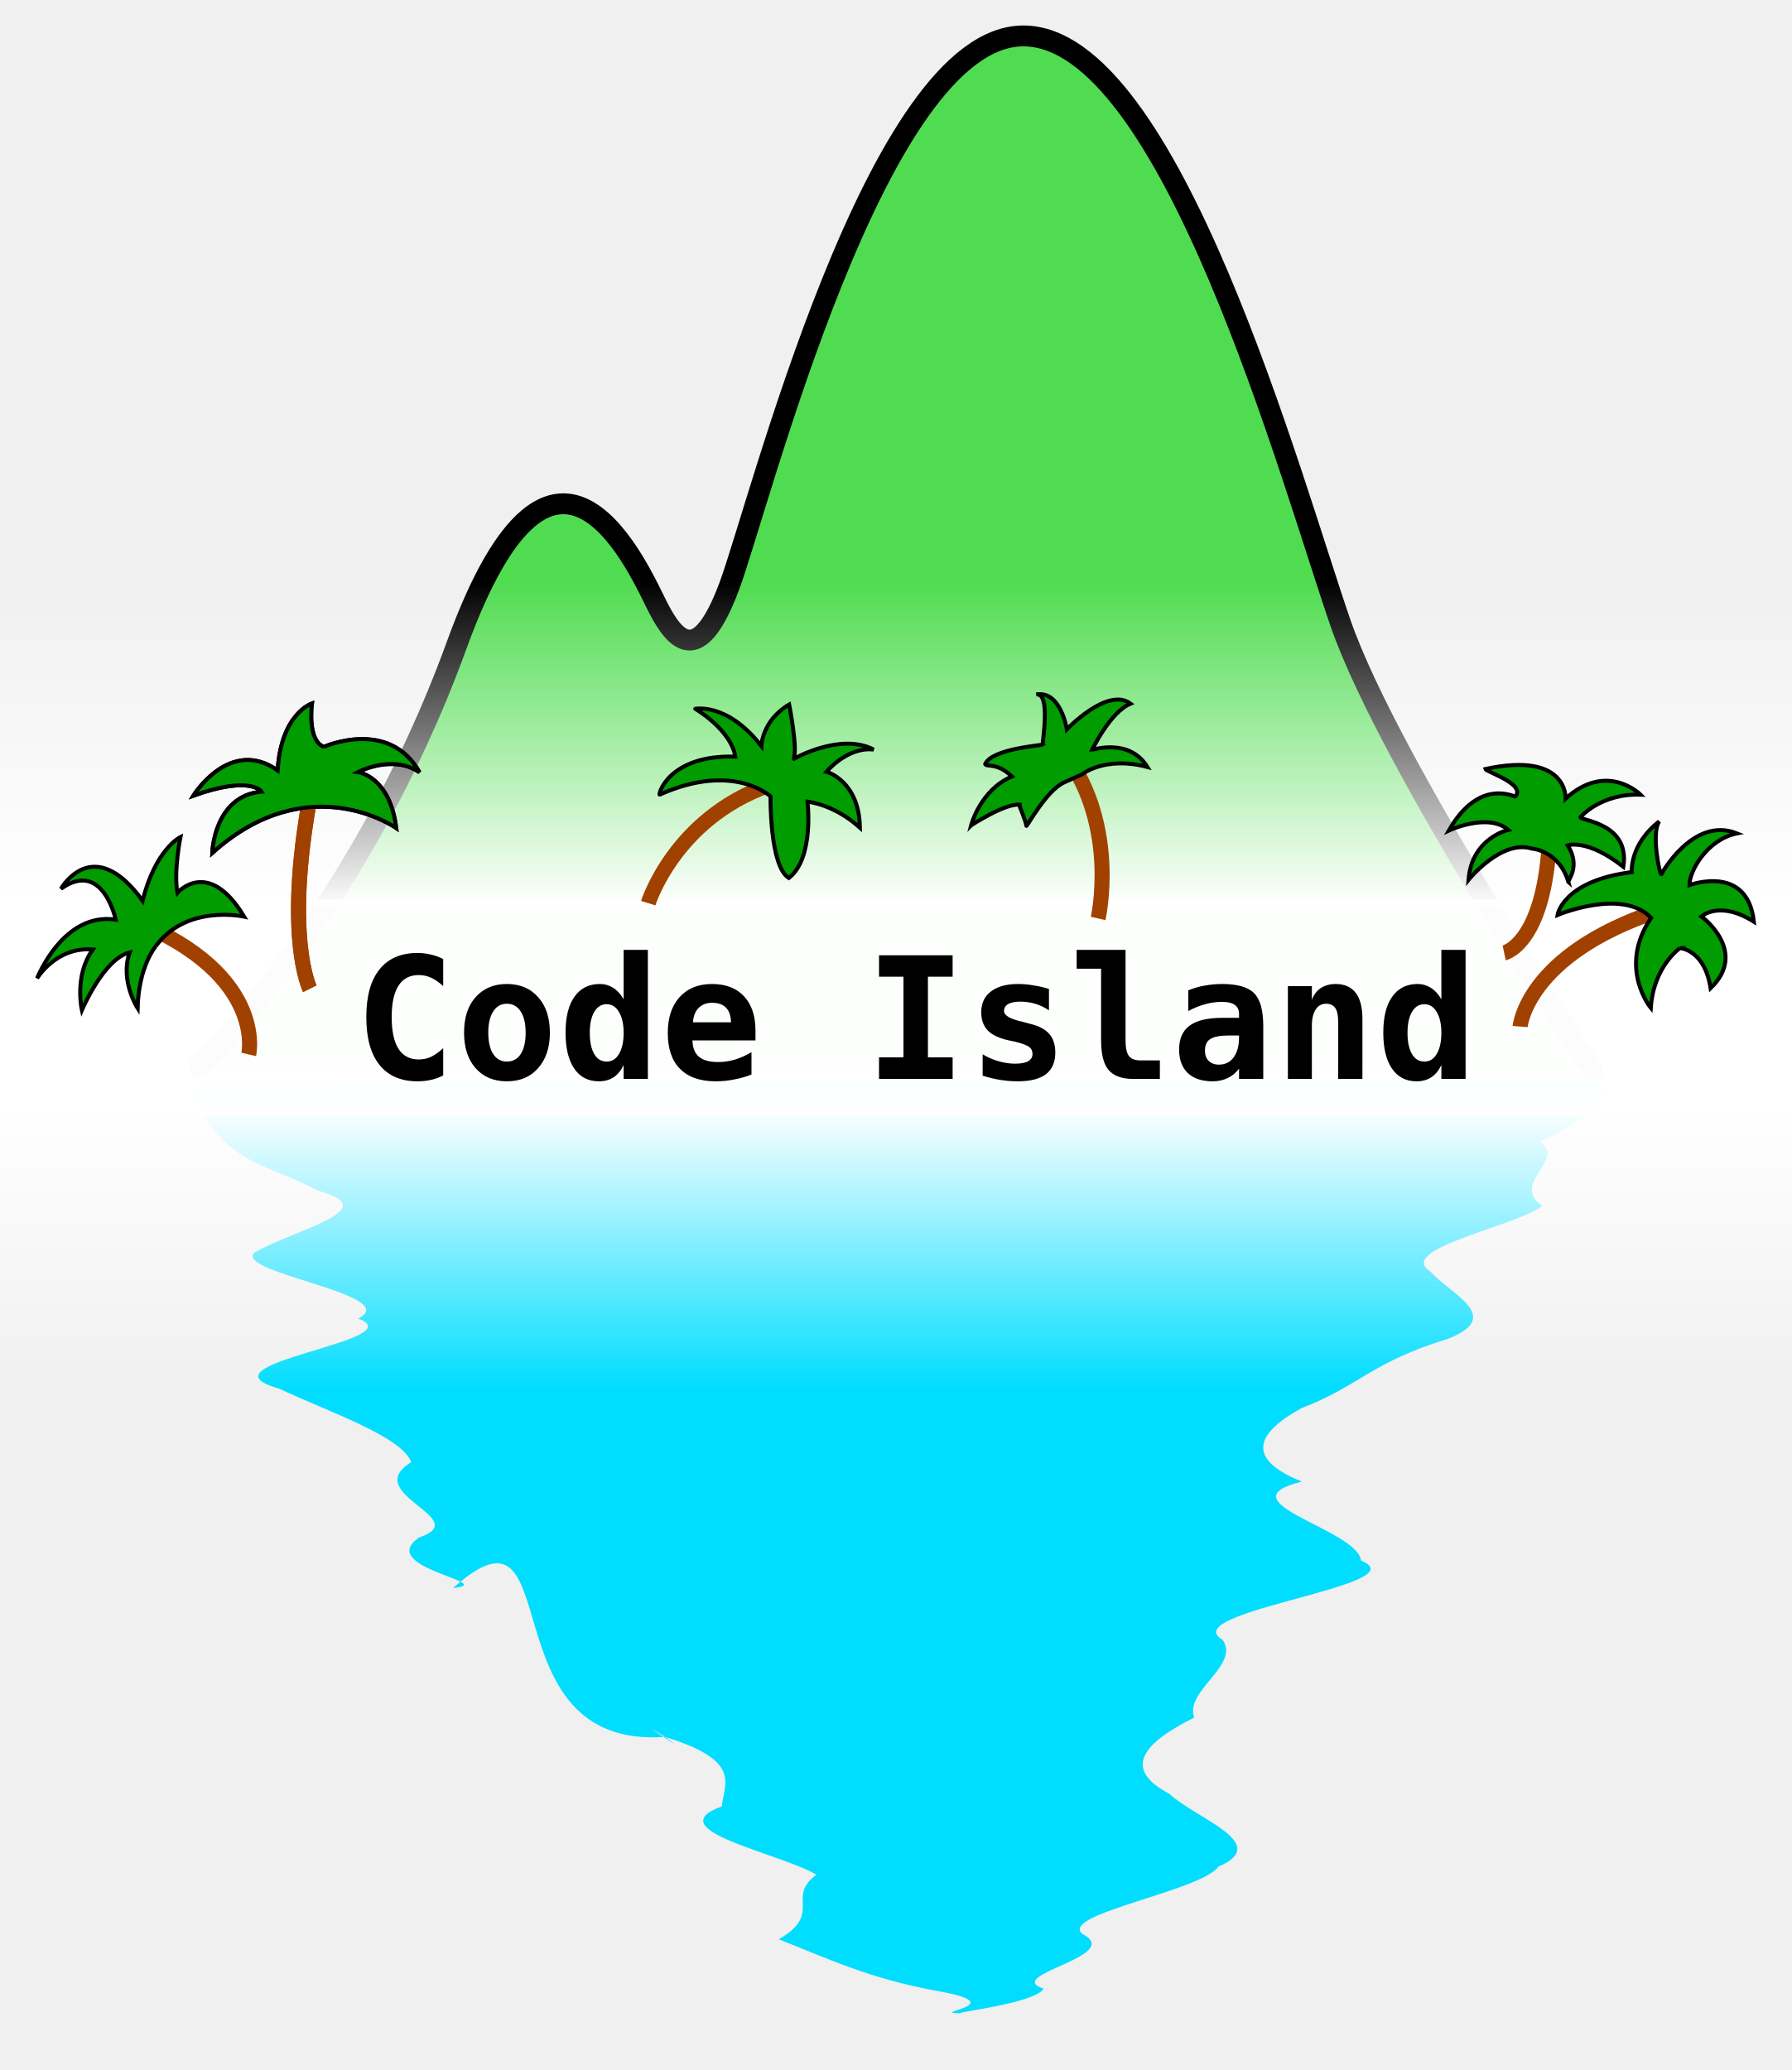
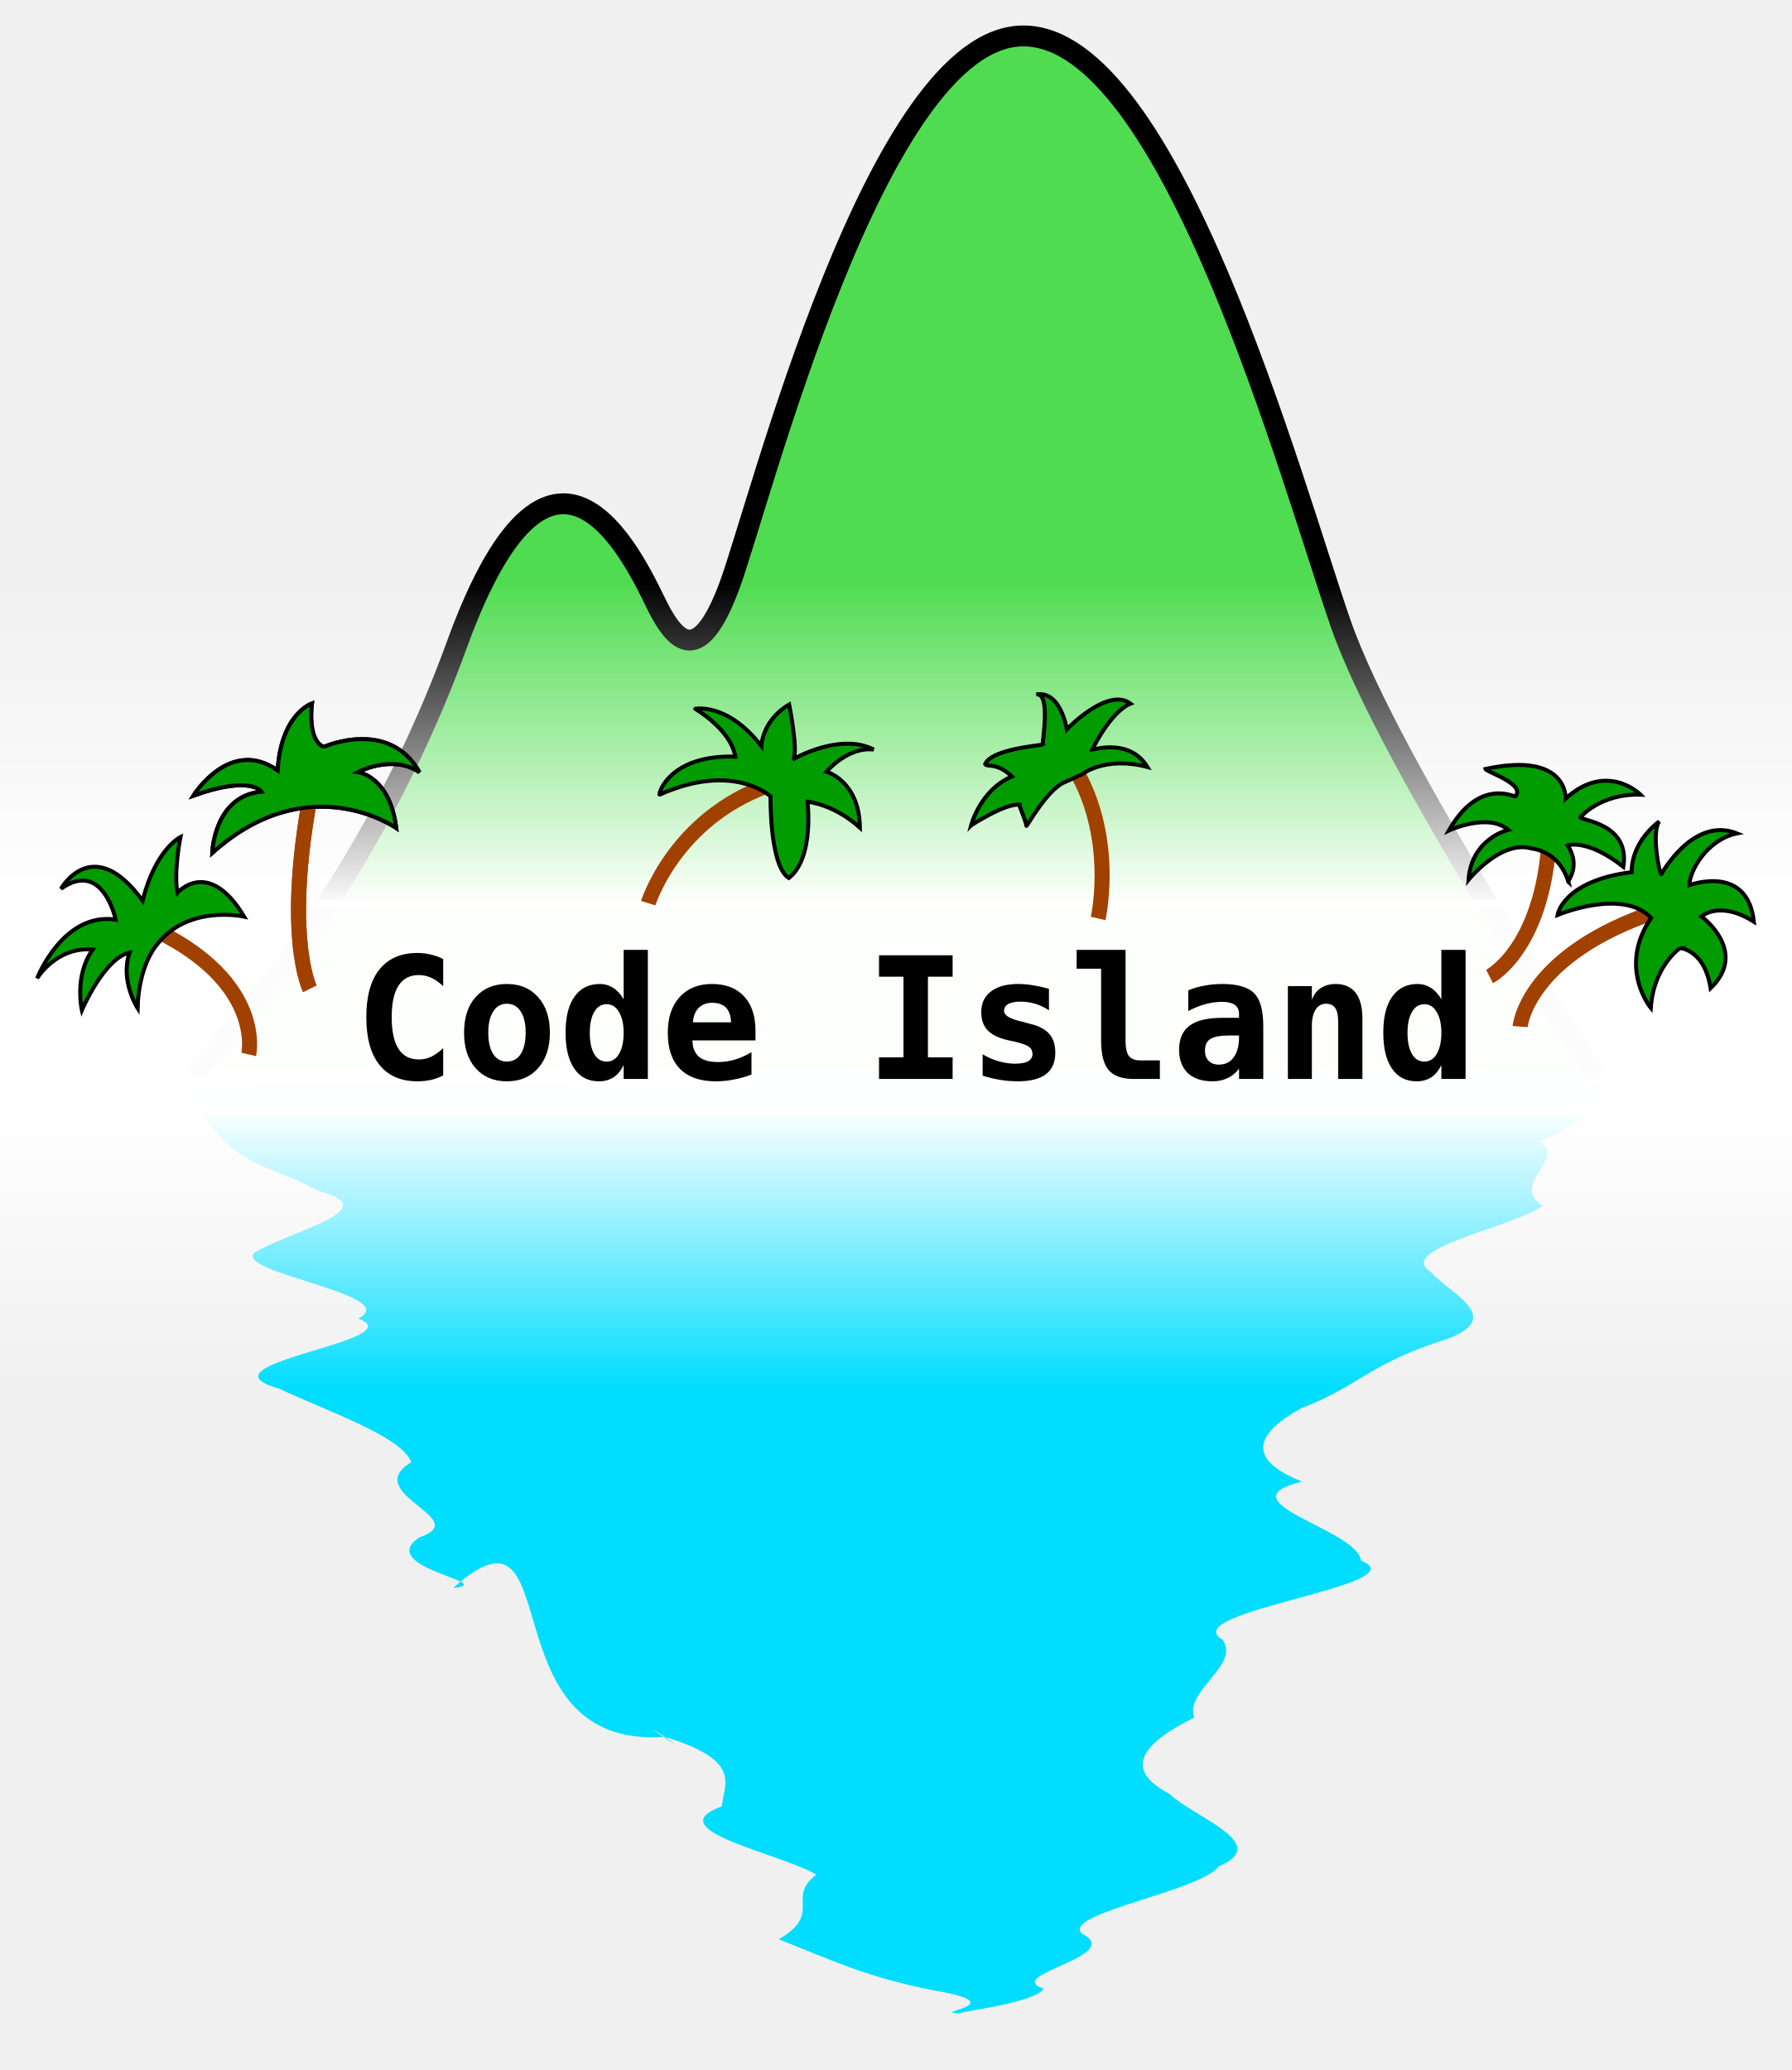
<svg xmlns="http://www.w3.org/2000/svg" xmlns:xlink="http://www.w3.org/1999/xlink" id="svg3722" version="1.1" viewBox="0 0 119.062 137.583" height="520" width="100%" style="enable-background:new">
  <defs id="defs3716">
    <linearGradient id="linearGradient4980">
      <stop style="stop-color:#ffffff;stop-opacity:1;" offset="0" id="stop4976" />
      <stop style="stop-color:#ffffff;stop-opacity:0;" offset="1" id="stop4978" />
    </linearGradient>
    <linearGradient id="linearGradient4829">
      <stop style="stop-color:#ffffff;stop-opacity:1" offset="0" id="stop4821" />
      <stop style="stop-color:#ffffff;stop-opacity:0" offset="1" id="stop4827" />
    </linearGradient>
    <linearGradient id="linearGradient4695">
      <stop id="stop4689" offset="0" style="stop-color:#ffffff;stop-opacity:1" />
      <stop style="stop-color:#ffffff;stop-opacity:0.959" offset="0.25" id="stop4691" />
      <stop id="stop4697" offset="0.405" style="stop-color:#ffffff;stop-opacity:0.19" />
      <stop id="stop4693" offset="1" style="stop-color:#ffffff;stop-opacity:0" />
    </linearGradient>
    <linearGradient id="linearGradient4683">
      <stop style="stop-color:#ffffff;stop-opacity:1" offset="0" id="stop4679" />
      <stop id="stop4685" offset="0.15" style="stop-color:#ffffff;stop-opacity:0.959" />
      <stop style="stop-color:#ffffff;stop-opacity:0" offset="1" id="stop4681" />
    </linearGradient>
    <linearGradient id="linearGradient1589">
      <stop id="stop1585" offset="0" style="stop-color:#ffffff;stop-opacity:1" />
      <stop id="stop1587" offset="1" style="stop-color:#ffffff;stop-opacity:0" />
    </linearGradient>
    <linearGradient id="linearGradient911-7">
      <stop style="stop-color:#00ddff;stop-opacity:1" offset="0" id="stop907" />
      <stop style="stop-color:#00ddff;stop-opacity:0" offset="1" id="stop909" />
    </linearGradient>
    <linearGradient id="linearGradient966">
      <stop id="stop962" offset="0" style="stop-color:#009cff;stop-opacity:1" />
      <stop id="stop964" offset="1" style="stop-color:#009cff;stop-opacity:0" />
    </linearGradient>
    <linearGradient xlink:href="#linearGradient966" id="linearGradient960" x1="105.332" y1="167.657" x2="105.051" y2="115.799" gradientUnits="userSpaceOnUse" />
    <linearGradient xlink:href="#linearGradient966" id="linearGradient986" gradientUnits="userSpaceOnUse" x1="104.963" y1="31.079" x2="105.477" y2="78.038" gradientTransform="matrix(1.366772,0,0,-1,-39.72688,196.1525)" />
    <linearGradient xlink:href="#linearGradient966" id="linearGradient1799" gradientUnits="userSpaceOnUse" gradientTransform="matrix(1.640726,0,0,-1.393421,-68.16271,217.8736)" x1="108.265" y1="31" x2="108.265" y2="77.233" />
    <linearGradient xlink:href="#linearGradient911-7" id="linearGradient913" gradientUnits="userSpaceOnUse" gradientTransform="matrix(1.503783,0,0,-1.283856,-53.55037,195.9426)" x1="106.339" y1="31.412" x2="106.339" y2="78.101" />
    <linearGradient xlink:href="#linearGradient1589" id="linearGradient1577" gradientUnits="userSpaceOnUse" x1="107.258" y1="91.838" x2="107.258" y2="107.553" gradientTransform="translate(0,-185.0388)" />
    <linearGradient xlink:href="#linearGradient1589" id="linearGradient1573" x1="106.883" y1="106.805" x2="107.07" y2="91.65" gradientUnits="userSpaceOnUse" gradientTransform="translate(6.024639,-189.1393)" />
    <linearGradient xlink:href="#linearGradient1589" id="linearGradient1695" gradientUnits="userSpaceOnUse" gradientTransform="matrix(1.048428,0,0,4.701912,-48.70342,-563.6266)" x1="106.883" y1="105.53" x2="106.883" y2="103.842" />
    <linearGradient xlink:href="#linearGradient4683" id="linearGradient1726" gradientUnits="userSpaceOnUse" gradientTransform="matrix(1.048429,0,0,4.604902,-48.70342,-425.1219)" x1="106.883" y1="106.389" x2="106.883" y2="94.898" />
    <linearGradient xlink:href="#linearGradient4695" id="linearGradient4687" gradientUnits="userSpaceOnUse" gradientTransform="matrix(1.048429,0,0,4.604902,-48.70342,-425.1219)" x1="106.883" y1="106.389" x2="106.883" y2="94.898" />
    <linearGradient xlink:href="#linearGradient4829" id="linearGradient4833" x1="62.177" y1="52.882" x2="62.177" y2="37.007" gradientUnits="userSpaceOnUse" />
    <radialGradient xlink:href="#linearGradient4829" id="radialGradient4972" cx="59.531" cy="52.282" fx="59.531" fy="52.282" r="59.531" gradientTransform="matrix(1.413333,6.4270074e-8,-3.5065601e-8,0.7711113,-22.62187,12.16888)" gradientUnits="userSpaceOnUse" />
    <radialGradient xlink:href="#linearGradient4980" id="radialGradient4984" cx="59.531" cy="84.027" fx="59.531" fy="84.027" r="51.594" gradientTransform="matrix(1.985897,1.6038333e-7,-4.2761978e-8,0.529487,-57.23649,22.21434)" gradientUnits="userSpaceOnUse" />
    <linearGradient xlink:href="#linearGradient4980" id="linearGradient5545" x1="34.018" y1="140.518" x2="178.405" y2="140.518" gradientUnits="userSpaceOnUse" gradientTransform="matrix(0.1502618,0,0,3.7093,-65.43658,-458.7228)" />
    <linearGradient xlink:href="#linearGradient4980" id="linearGradient5545-5" x1="34.018" y1="140.518" x2="178.405" y2="140.518" gradientUnits="userSpaceOnUse" gradientTransform="matrix(0.1301047,0,0,3.709299,69.12828,-458.7228)" />
  </defs>
  <g id="layer3" style="display:inline;opacity:1" transform="translate(-46.64083,-23.85)">
    <path id="path4703" d="m 60.128,95.818 c 0,0 -1.493,0.529 0.928,3.346 1.942,2.259 4.001,2.335 6.719,3.832 4.617,1.228 -1.661,2.6 -4.234,4.111 -1.337,1.352 9.978,2.814 6.901,4.381 3.882,1.458 -11.093,3.008 -5.282,4.645 3.31,1.556 8.186,3.19 8.812,4.9 -3.454,2.108 4.218,3.746 0.539,4.997 -3.006,2.02 5.383,3.028 2.25,3.366 7.813,-7.008 2.053,10.752 14.073,9.897 4.517,1.47 -2.209,-1.79 0,0 2.211,1.559 -2.639,-1.662 0,0 5.143,1.582 3.938,3.059 3.774,4.619 -4.31,1.571 3.869,3.103 6.289,4.539 -2.059,1.522 0.478,2.57 -2.501,4.295 3.516,1.387 5.913,2.552 10.336,3.4 5.688,0.964 -0.888,1.517 1.919,1.517 -1.256,0 4.742,-0.596 5.346,-1.638 -2.785,-0.91 5.471,-2.16 2.555,-3.65 -1.462,-1.322 7.919,-2.834 9.071,-4.466 3.567,-1.529 -1.462,-3.163 -3.29,-4.845 -3.139,-1.656 -1.731,-3.36 1.675,-5.055 -0.688,-1.755 3.101,-3.501 1.873,-5.179 -3.225,-1.863 13.232,-3.641 9.212,-5.253 -0.231,-2.095 -9.342,-3.907 -3.934,-5.257 -3.514,-1.403 -3.331,-3.075 7.5e-4,-4.888 3.819,-1.464 4.571,-3.019 9.717,-4.601 3.783,-1.482 0.122,-2.986 -1.163,-4.457 -2.4,-1.508 5.568,-2.982 7.418,-4.363 -2.173,-1.583 1.66,-3.043 -0.15,-4.291 5.651,-2.559 4.381,-4.224 2.75,-4.224" style="display:inline;opacity:1;fill:#00ddff;fill-opacity:1;stroke:none;stroke-width:1.34;stroke-linecap:round;stroke-linejoin:miter;stroke-miterlimit:4;stroke-dasharray:none;stroke-dashoffset:0;stroke-opacity:1" />
    <path id="path4705" d="m 59.87,94.758 c 0,0 10.716,-10.387 17.122,-28.033 6.608,-18.205 12.221,-4.741 13.398,-2.465 1.177,2.276 2.716,3.888 4.707,-1.422 1.992,-5.31 9.777,-36.6 19.553,-36.6 9.777,0 17.833,29.678 21.092,39.065 3.259,9.387 16.732,29.648 16.732,29.648" style="display:inline;opacity:1;fill:#50dc50;fill-opacity:1;stroke:#000000;stroke-width:1.387;stroke-linecap:round;stroke-linejoin:miter;stroke-miterlimit:4;stroke-dasharray:none;stroke-dashoffset:0;stroke-opacity:1;enable-background:new" />
  </g>
  <g id="layer2" style="display:inline">
    <rect style="fill:url(#linearGradient5545);fill-opacity:1;stroke-width:0.747;stroke-linecap:round;stroke-miterlimit:4;stroke-dasharray:none;stroke-dashoffset:0" id="rect5537" width="21.696" height="415" x="-60.325" y="-145" transform="rotate(-90)" />
    <rect style="fill:#ffffff;fill-opacity:0.988;stroke-width:2.169;stroke-linecap:round;stroke-miterlimit:4;stroke-dasharray:none;stroke-dashoffset:0" id="rect5640" width="415" height="14.288" x="-145" y="59.796" />
  </g>
  <g id="layer4" style="display:inline">
    <rect style="display:inline;fill:url(#linearGradient5545-5);fill-opacity:1;stroke-width:0.695;stroke-linecap:round;stroke-miterlimit:4;stroke-dasharray:none;stroke-dashoffset:0;enable-background:new" id="rect5537-9" width="18.785" height="415" x="73.554" y="-145" transform="matrix(0,1,1,0,0,0)" />
  </g>
  <g id="layer5" style="display:inline;opacity:1" transform="translate(-46.64083,-23.85)">
    <g id="g4657" transform="translate(0.5291648)">
      <path id="path4653" d="m 62.64,93.932 c 0,0 1.323,-5.689 -8.599,-9.26" style="display:inline;fill:none;stroke:#a14100;stroke-width:1;stroke-linecap:butt;stroke-linejoin:miter;stroke-miterlimit:4;stroke-dasharray:none;stroke-opacity:1;enable-background:new" />
      <path id="path4657" d="m 89.191,83.878 c 0,0 1.72,-5.556 7.938,-7.805" style="display:inline;fill:none;stroke:#a14100;stroke-width:1;stroke-linecap:butt;stroke-linejoin:miter;stroke-miterlimit:4;stroke-dasharray:none;stroke-opacity:1;enable-background:new" />
-       <path id="path4661" d="m 146.076,87.185 c 0,0 3.175,-0.661 3.043,-9.657" style="display:inline;fill:none;stroke:#a14100;stroke-width:1;stroke-linecap:butt;stroke-linejoin:miter;stroke-miterlimit:4;stroke-dasharray:none;stroke-opacity:1;enable-background:new" />
+       <path id="path4661" d="m 145.104,88.755 c 0,0 4.14,-2.118 4.007,-11.114" style="display:inline;fill:none;stroke:#a14100;stroke-width:1;stroke-linecap:butt;stroke-linejoin:miter;stroke-miterlimit:4;stroke-dasharray:none;stroke-opacity:1;enable-background:new" />
      <path id="path4663" d="m 147.135,92.08 c 0,0 0.397,-4.763 9.128,-7.673" style="display:inline;fill:none;stroke:#a14100;stroke-width:1;stroke-linecap:butt;stroke-linejoin:miter;stroke-miterlimit:4;stroke-dasharray:none;stroke-opacity:1;enable-background:new" />
      <path id="path4659" d="m 119.09,84.895 c 0,0 1.389,-6.052 -2.183,-10.914" style="display:inline;fill:none;stroke:#a14100;stroke-width:1;stroke-linecap:butt;stroke-linejoin:miter;stroke-miterlimit:4;stroke-dasharray:none;stroke-opacity:1;enable-background:new" />
      <path id="path4675" d="m 56.448,86.76 c 0,0 -1.124,1.323 -1.191,4.101 0,0 -1.191,-1.852 -0.529,-3.704 -1.72,0.397 -3.175,3.836 -3.175,3.836 0,0 -0.529,-2.315 0.728,-4.035 -2.447,-0.198 -3.704,1.918 -3.704,1.918 0,0 1.72,-4.432 5.226,-3.903 0,0 -0.86,-4.035 -3.638,-2.051 0,0 2.117,-3.77 5.424,0.794 0.86,-3.44 2.514,-4.233 2.514,-4.233 0,0 -0.463,2.315 -0.198,3.704 0,0 2.051,-2.381 4.432,1.587 0,0 -3.836,-0.86 -5.887,1.984" style="display:inline;opacity:1;fill:#009c00;fill-opacity:1;stroke:#000000;stroke-width:0.265px;stroke-linecap:butt;stroke-linejoin:miter;stroke-opacity:1" />
      <g transform="translate(2.870569,2.116667)" id="g1555">
        <path transform="translate(2.7083334e-7,1.1458333e-6)" style="display:inline;fill:none;stroke:#a14100;stroke-width:1;stroke-linecap:butt;stroke-linejoin:miter;stroke-miterlimit:4;stroke-dasharray:none;stroke-opacity:1" d="m 63.831,87.45 c 0,0 -1.852,-3.704 0.265,-14.023" id="path4655" />
        <path style="display:inline;opacity:1;vector-effect:none;fill:#009c00;fill-opacity:1;stroke:#000000;stroke-width:0.265px;stroke-linecap:butt;stroke-linejoin:miter;stroke-miterlimit:4;stroke-dasharray:none;stroke-dashoffset:0;stroke-opacity:1" d="M 64.77,71.375 C 63.629,70.96 63.972,68.488 63.972,68.488 c 0,0 -2.053,0.677 -2.278,4.454 -3.183,-2.251 -5.603,1.675 -5.603,1.675 3.845,-1.377 4.531,-0.265 4.531,-0.265 -3.168,0.284 -3.275,4.073 -3.275,4.073 6.411,-5.763 12.225,-1.658 12.225,-1.658 -0.425,-3.437 -2.54,-3.717 -2.54,-3.717 0,0 2.286,-1.214 4.086,0.01 -2.038,-3.621 -6.349,-1.686 -6.349,-1.686 z" id="path900" />
      </g>
      <path id="path930" d="m 99.774,77.131 c 0.14,0.023 1.801,0.21 3.485,1.731 -0.047,-3.134 -2.222,-3.718 -2.222,-3.718 0,0 1.403,-1.684 3.134,-1.473 -2.245,-1.169 -5.379,0.655 -5.332,0.631 0.327,-0.538 -0.281,-3.625 -0.281,-3.625 -1.801,1.052 -1.847,2.76 -1.847,2.76 -2.292,-2.947 -4.42,-2.456 -4.397,-2.479 -0.094,-0.047 2.362,1.333 2.666,3.181 -4.42,-0.14 -5.145,2.526 -5.028,2.526 4.911,-2.198 7.367,0.117 7.367,0.117 0,0 -0.07,4.63 1.216,5.426 1.707,-1.333 1.239,-5.075 1.239,-5.075 z" style="opacity:1;vector-effect:none;fill:#009c00;fill-opacity:1;stroke:#000000;stroke-width:0.265px;stroke-linecap:butt;stroke-linejoin:miter;stroke-miterlimit:4;stroke-dasharray:none;stroke-dashoffset:0;stroke-opacity:1" />
      <path id="path942" d="m 110.649,78.71 c 0,0 2.198,-1.45 3.204,-1.38 -0.023,0.07 0.421,1.029 0.468,1.403 -0.023,0.187 1.31,-2.339 2.502,-2.876 l 1.193,-0.538 c 0,0 1.52,-1.239 4.35,-0.491 -1.193,-1.941 -3.578,-1.146 -3.672,-1.146 0,0 1.193,-2.502 2.549,-3.064 -1.52,-1.146 -4.233,1.707 -4.233,1.707 0,0 -0.398,-2.596 -2.035,-2.315 1.006,-0.164 0.374,3.274 0.444,3.321 -0.093,0.07 -3.414,0.281 -3.835,1.31 0.117,0.21 0.772,-0.14 1.777,0.819 -2.105,0.889 -2.713,3.251 -2.713,3.251 z" style="opacity:1;vector-effect:none;fill:#009c00;fill-opacity:1;stroke:#000000;stroke-width:0.265px;stroke-linecap:butt;stroke-linejoin:miter;stroke-miterlimit:4;stroke-dasharray:none;stroke-dashoffset:0;stroke-opacity:1" />
      <path id="path954" d="m 157.76,86.866 c 0,0 -1.754,1.193 -1.941,3.976 0,0 -2.222,-2.689 0.023,-5.987 -1.918,-2.011 -6.221,-0.187 -6.221,-0.187 0,0 0.327,-2.268 4.934,-2.853 0,0 -0.164,-1.824 1.824,-3.368 -0.538,0.748 0.023,3.555 0.14,3.508 0,0 2.105,-3.882 5.028,-2.713 -1.988,0.398 -3.176,2.521 -3.157,3.438 0,0 3.855,-1.447 4.28,2.432 -2.292,-1.45 -3.485,-0.351 -3.485,-0.351 0,0 3.157,2.315 0.608,4.771 -0.374,-2.456 -1.894,-2.666 -2.035,-2.666 z" style="opacity:1;vector-effect:none;fill:#009c00;fill-opacity:1;stroke:#000000;stroke-width:0.265px;stroke-linecap:butt;stroke-linejoin:miter;stroke-miterlimit:4;stroke-dasharray:none;stroke-dashoffset:0;stroke-opacity:1" />
      <path id="path960" d="m 151.142,78.166 c 0,0 1.333,-1.59 3.999,-1.497 0,0 -2.222,-2.245 -4.981,0.257 0,0 0.164,-3.157 -5.332,-1.964 0.047,0.187 2.713,1.006 1.988,1.824 -0.023,0.07 -2.385,-1.31 -4.42,2.268 0,0 2.596,-1.216 3.952,-0.047 0,0 -2.432,0.538 -2.643,3.321 0,0 2.175,-2.689 4.186,-2.081 0,0 1.847,0.117 2.456,2.245 -0.117,-0.094 0.865,-0.982 -0.047,-2.456 0,0 1.286,-0.468 3.695,1.427 0.468,-2.923 -2.853,-3.064 -2.853,-3.297 z" style="opacity:1;vector-effect:none;fill:#009c00;fill-opacity:1;stroke:#000000;stroke-width:0.265px;stroke-linecap:butt;stroke-linejoin:miter;stroke-miterlimit:4;stroke-dasharray:none;stroke-dashoffset:0;stroke-opacity:1" />
      <g transform="translate(2.870569,2.116667)" id="g1561">
        <path id="path1557" d="m 63.831,87.45 c 0,0 -1.852,-3.704 0.265,-14.023" style="display:inline;fill:none;stroke:#a14100;stroke-width:1;stroke-linecap:butt;stroke-linejoin:miter;stroke-miterlimit:4;stroke-dasharray:none;stroke-opacity:1" transform="translate(2.7083334e-7,1.1458333e-6)" />
        <path id="path1559" d="M 64.77,71.375 C 63.629,70.96 63.972,68.488 63.972,68.488 c 0,0 -2.053,0.677 -2.278,4.454 -3.183,-2.251 -5.603,1.675 -5.603,1.675 3.845,-1.377 4.531,-0.265 4.531,-0.265 -3.168,0.284 -3.275,4.073 -3.275,4.073 6.411,-5.763 12.225,-1.658 12.225,-1.658 -0.425,-3.437 -2.54,-3.717 -2.54,-3.717 0,0 2.286,-1.214 4.086,0.01 -2.038,-3.621 -6.349,-1.686 -6.349,-1.686 z" style="display:inline;opacity:1;vector-effect:none;fill:#009c00;fill-opacity:1;stroke:#000000;stroke-width:0.265px;stroke-linecap:butt;stroke-linejoin:miter;stroke-miterlimit:4;stroke-dasharray:none;stroke-dashoffset:0;stroke-opacity:1" />
      </g>
    </g>
  </g>
  <g id="layer9" transform="translate(0,6.65)" style="display:none">
    <text xml:space="preserve" style="font-style:normal;font-weight:normal;font-size:4.233px;line-height:1.25;font-family:sans-serif;letter-spacing:0px;word-spacing:0px;display:inline;vector-effect:none;fill:#0099ff;fill-opacity:1;stroke:none;stroke-width:0.587;stroke-linecap:butt;stroke-linejoin:miter;stroke-miterlimit:4;stroke-dasharray:none;stroke-dashoffset:0;stroke-opacity:1" x="58.409" y="120.647" id="text889">
      <tspan id="tspan887" x="58.409" y="120.647" style="font-style:normal;font-variant:normal;font-weight:bold;font-stretch:normal;font-size:4.233px;font-family:'DejaVu Sans Mono';-inkscape-font-specification:'DejaVu Sans Mono Bold';vector-effect:none;fill:#0099ff;fill-opacity:1;stroke:none;stroke-width:0.587;stroke-linecap:butt;stroke-linejoin:miter;stroke-miterlimit:4;stroke-dasharray:none;stroke-dashoffset:0;stroke-opacity:1">nix</tspan>
    </text>
    <text id="text893" y="110.37" x="52.594" style="font-style:normal;font-weight:normal;font-size:4.233px;line-height:1.25;font-family:sans-serif;letter-spacing:0px;word-spacing:0px;display:inline;vector-effect:none;fill:#0099ff;fill-opacity:1;stroke:none;stroke-width:0.587;stroke-linecap:butt;stroke-linejoin:miter;stroke-miterlimit:4;stroke-dasharray:none;stroke-dashoffset:0;stroke-opacity:1" xml:space="preserve">
      <tspan style="font-style:normal;font-variant:normal;font-weight:bold;font-stretch:normal;font-size:4.233px;font-family:'DejaVu Sans Mono';-inkscape-font-specification:'DejaVu Sans Mono Bold';vector-effect:none;fill:#0099ff;fill-opacity:1;stroke:none;stroke-width:0.587;stroke-linecap:butt;stroke-linejoin:miter;stroke-miterlimit:4;stroke-dasharray:none;stroke-dashoffset:0;stroke-opacity:1" y="110.37" x="52.594" id="tspan891">haskell</tspan>
    </text>
    <text xml:space="preserve" style="font-style:normal;font-weight:normal;font-size:4.233px;line-height:1.25;font-family:sans-serif;letter-spacing:0px;word-spacing:0px;display:inline;vector-effect:none;fill:#0099ff;fill-opacity:1;stroke:none;stroke-width:0.587;stroke-linecap:butt;stroke-linejoin:miter;stroke-miterlimit:4;stroke-dasharray:none;stroke-dashoffset:0;stroke-opacity:1" x="58.646" y="75.419" id="text897">
      <tspan id="tspan895" x="58.646" y="75.419" style="font-style:normal;font-variant:normal;font-weight:bold;font-stretch:normal;font-size:4.233px;font-family:'DejaVu Sans Mono';-inkscape-font-specification:'DejaVu Sans Mono Bold';vector-effect:none;fill:#0099ff;fill-opacity:1;stroke:none;stroke-width:0.587;stroke-linecap:butt;stroke-linejoin:miter;stroke-miterlimit:4;stroke-dasharray:none;stroke-dashoffset:0;stroke-opacity:1">blockchain</tspan>
    </text>
    <text id="text905" y="76.84" x="43.033" style="font-style:normal;font-weight:normal;font-size:4.233px;line-height:1.25;font-family:sans-serif;letter-spacing:0px;word-spacing:0px;display:inline;vector-effect:none;fill:#0099ff;fill-opacity:1;stroke:none;stroke-width:0.587;stroke-linecap:butt;stroke-linejoin:miter;stroke-miterlimit:4;stroke-dasharray:none;stroke-dashoffset:0;stroke-opacity:1" xml:space="preserve">
      <tspan style="font-style:normal;font-variant:normal;font-weight:bold;font-stretch:normal;font-size:4.233px;font-family:'DejaVu Sans Mono';-inkscape-font-specification:'DejaVu Sans Mono Bold';vector-effect:none;fill:#0099ff;fill-opacity:1;stroke:none;stroke-width:0.587;stroke-linecap:butt;stroke-linejoin:miter;stroke-miterlimit:4;stroke-dasharray:none;stroke-dashoffset:0;stroke-opacity:1" y="76.84" x="43.033" id="tspan903">dao</tspan>
    </text>
  </g>
  <a href="/about.html" id="a76" transform="translate(-1.223941,9.45)" style="display:none">
    <g id="layer10">
      <g id="g4555" transform="matrix(0.1291831,0,0,0.1291831,86.02497,67.0031)">
        <path id="path4520" d="m 22.112,151.146 c 0,0 20.494,17.258 42.067,21.573 21.573,4.315 41.528,2.697 50.157,-0.539 8.629,-3.236 13.213,-5.933 13.213,-5.933 0,0 -61.752,3.775 -105.437,-15.101 z" style="opacity:1;vector-effect:none;fill:#987033;fill-opacity:1;stroke:#000000;stroke-width:0.999;stroke-linecap:butt;stroke-linejoin:miter;stroke-miterlimit:4;stroke-dasharray:none;stroke-dashoffset:0;stroke-opacity:1" />
        <path id="path4526" d="M 22.112,151.146 60.943,27.103 c 0,0 -18.606,98.426 -0.539,118.65 -29.932,-3.506 -38.292,5.393 -38.292,5.393 z" style="fill:#ffffff;fill-opacity:1;stroke:#000000;stroke-width:1px;stroke-linecap:butt;stroke-linejoin:miter;stroke-opacity:1" />
        <path id="path4528" d="M 60.404,145.753 115.954,150.877 60.943,27.103 Z" style="fill:#ffffff;fill-opacity:1;stroke:#000000;stroke-width:1px;stroke-linecap:butt;stroke-linejoin:miter;stroke-opacity:1" />
        <path id="path4547" d="m 127.549,166.247 0.809,-7.281 c -29.123,-9.708 -106.246,-7.82 -106.246,-7.82 0,0 40.584,19.281 105.437,15.101 z" style="fill:#f6b657;fill-opacity:1;stroke:#000000;stroke-width:1px;stroke-linecap:butt;stroke-linejoin:miter;stroke-opacity:1" />
        <path id="path4524" d="M 60.943,158.494 V 27.103" style="fill:none;stroke:#000000;stroke-width:1px;stroke-linecap:butt;stroke-linejoin:miter;stroke-opacity:1" />
      </g>
    </g>
  </a>
  <g id="layer7" style="display:none" transform="translate(-46.64083,-23.85)">
    <text id="text3819" y="99.182" x="57.258" style="font-style:normal;font-weight:normal;font-size:6.509px;line-height:1.25;font-family:sans-serif;letter-spacing:0px;word-spacing:0px;vector-effect:none;fill:#000000;fill-opacity:1;stroke:none;stroke-width:0.7;stroke-linecap:butt;stroke-linejoin:miter;stroke-miterlimit:4;stroke-dasharray:none;stroke-dashoffset:0;stroke-opacity:1" xml:space="preserve">
      <tspan style="font-style:normal;font-variant:normal;font-weight:bold;font-stretch:normal;font-size:6.509px;font-family:'DejaVu Sans Mono';-inkscape-font-specification:'DejaVu Sans Mono Bold';vector-effect:none;fill:#000000;fill-opacity:1;stroke:none;stroke-width:0.7;stroke-linecap:butt;stroke-linejoin:miter;stroke-miterlimit:4;stroke-dasharray:none;stroke-dashoffset:0;stroke-opacity:1" y="99.182" x="57.258" id="tspan3817">Maps</tspan>
    </text>
    <text xml:space="preserve" style="font-style:normal;font-weight:normal;font-size:6.509px;line-height:1.25;font-family:sans-serif;letter-spacing:0px;word-spacing:0px;vector-effect:none;fill:#000000;fill-opacity:1;stroke:none;stroke-width:0.7;stroke-linecap:butt;stroke-linejoin:miter;stroke-miterlimit:4;stroke-dasharray:none;stroke-dashoffset:0;stroke-opacity:1" x="76.904" y="99.813" id="text3823">
      <tspan id="tspan3821" x="76.904" y="99.813" style="font-style:normal;font-variant:normal;font-weight:bold;font-stretch:normal;font-size:6.509px;font-family:'DejaVu Sans Mono';-inkscape-font-specification:'DejaVu Sans Mono Bold';vector-effect:none;fill:#000000;fill-opacity:1;stroke:none;stroke-width:0.7;stroke-linecap:butt;stroke-linejoin:miter;stroke-miterlimit:4;stroke-dasharray:none;stroke-dashoffset:0;stroke-opacity:1">Latest</tspan>
    </text>
    <text id="text3827" y="99.913" x="105.618" style="font-style:normal;font-weight:normal;font-size:6.509px;line-height:1.25;font-family:sans-serif;letter-spacing:0px;word-spacing:0px;vector-effect:none;fill:#000000;fill-opacity:1;stroke:none;stroke-width:0.7;stroke-linecap:butt;stroke-linejoin:miter;stroke-miterlimit:4;stroke-dasharray:none;stroke-dashoffset:0;stroke-opacity:1" xml:space="preserve">
      <tspan style="font-style:normal;font-variant:normal;font-weight:bold;font-stretch:normal;font-size:6.509px;font-family:'DejaVu Sans Mono';-inkscape-font-specification:'DejaVu Sans Mono Bold';vector-effect:none;fill:#000000;fill-opacity:1;stroke:none;stroke-width:0.7;stroke-linecap:butt;stroke-linejoin:miter;stroke-miterlimit:4;stroke-dasharray:none;stroke-dashoffset:0;stroke-opacity:1" y="99.913" x="105.618" id="tspan3825">Search</tspan>
    </text>
    <text xml:space="preserve" style="font-style:normal;font-weight:normal;font-size:6.509px;line-height:1.25;font-family:sans-serif;letter-spacing:0px;word-spacing:0px;vector-effect:none;fill:#000000;fill-opacity:1;stroke:none;stroke-width:0.7;stroke-linecap:butt;stroke-linejoin:miter;stroke-miterlimit:4;stroke-dasharray:none;stroke-dashoffset:0;stroke-opacity:1" x="133.109" y="99.913" id="text3831">
      <tspan id="tspan3829" x="133.109" y="99.913" style="font-style:normal;font-variant:normal;font-weight:bold;font-stretch:normal;font-size:6.509px;font-family:'DejaVu Sans Mono';-inkscape-font-specification:'DejaVu Sans Mono Bold';vector-effect:none;fill:#000000;fill-opacity:1;stroke:none;stroke-width:0.7;stroke-linecap:butt;stroke-linejoin:miter;stroke-miterlimit:4;stroke-dasharray:none;stroke-dashoffset:0;stroke-opacity:1">About</tspan>
    </text>
  </g>
  <g id="layer6" style="display:inline" transform="translate(-46.64083,-23.85)">
    <a href="/recent.html" id="a90" transform="translate(2.715225,3.704167)">
      <text xml:space="preserve" style="font-style:normal;font-weight:normal;font-size:11.283px;line-height:1.25;font-family:sans-serif;letter-spacing:0px;word-spacing:0px;display:inline;opacity:1;fill:#000000;fill-opacity:1;stroke:none;stroke-width:0.7;stroke-miterlimit:4;stroke-dasharray:none" x="67.427" y="91.861" id="titleText">
        <tspan id="tspan3813" x="67.427" y="91.861" style="font-style:normal;font-variant:normal;font-weight:bold;font-stretch:normal;font-size:11.283px;font-family:'DejaVu Sans Mono';-inkscape-font-specification:'DejaVu Sans Mono Bold';fill:#000000;fill-opacity:1;stroke-width:0.7;stroke-miterlimit:4;stroke-dasharray:none">Code<tspan style="word-spacing:-2.675px" id="tspan892"> </tspan>Island</tspan>
      </text>
    </a>
  </g>
</svg>
